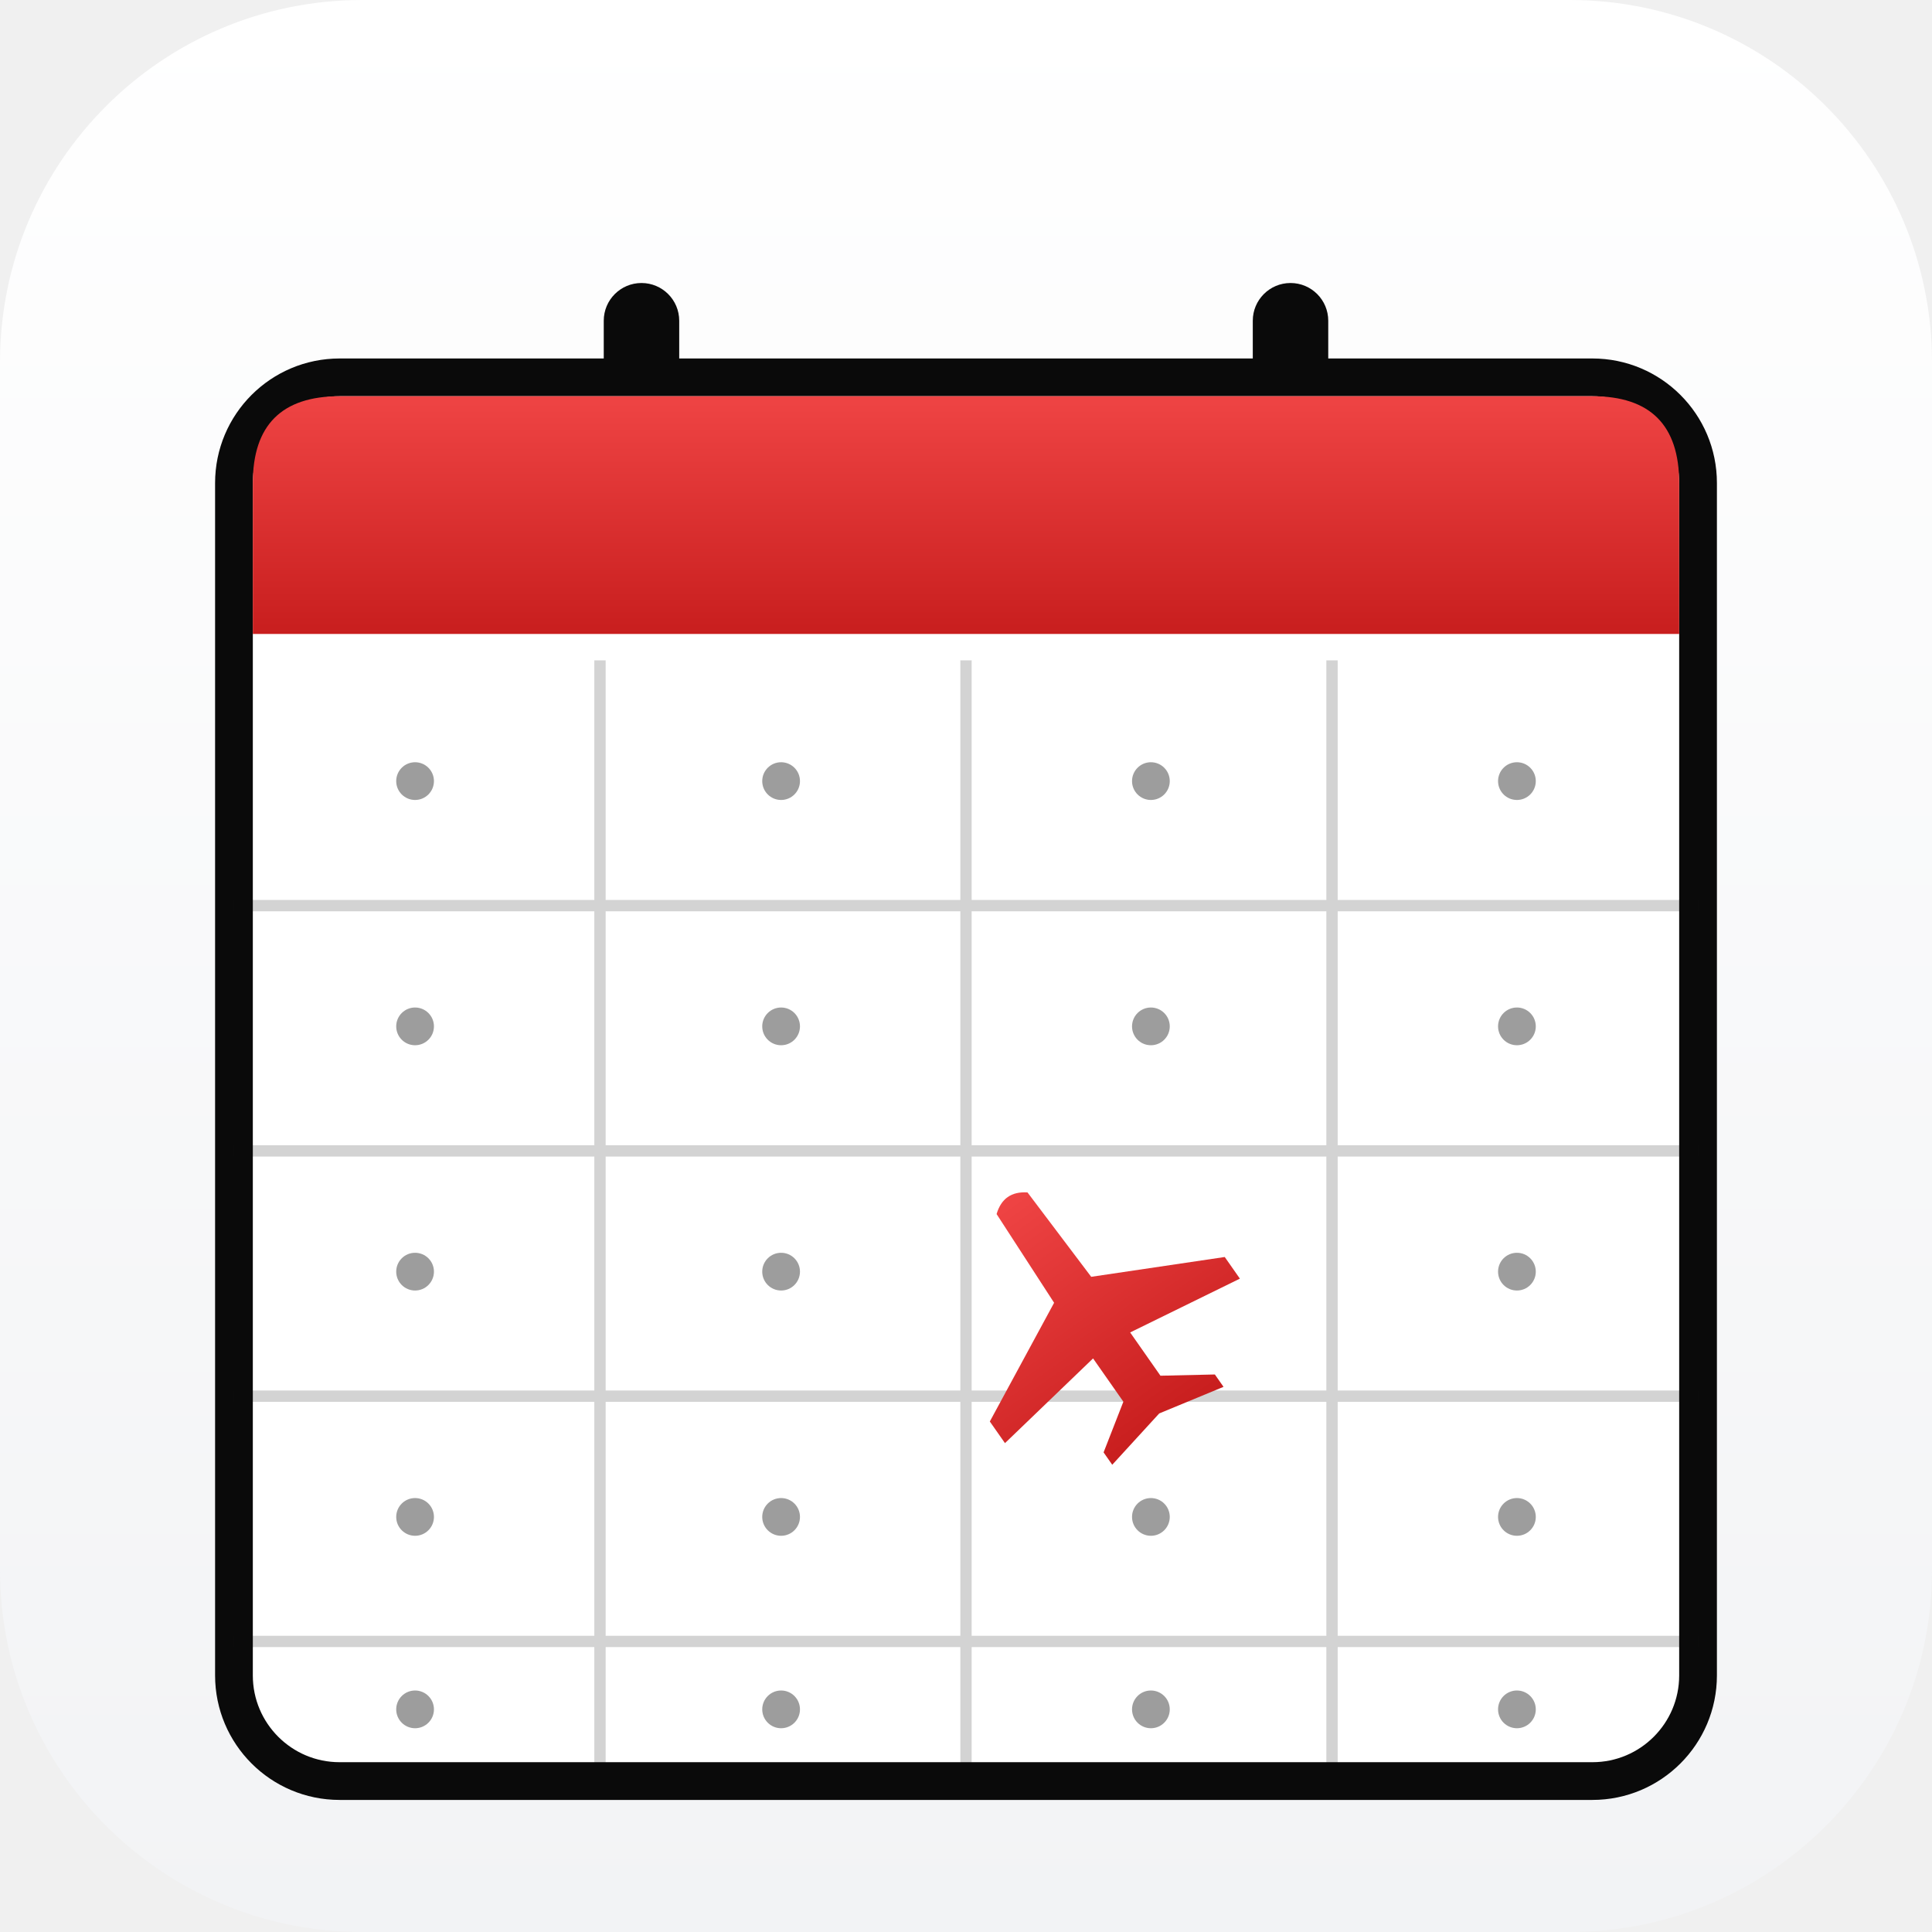
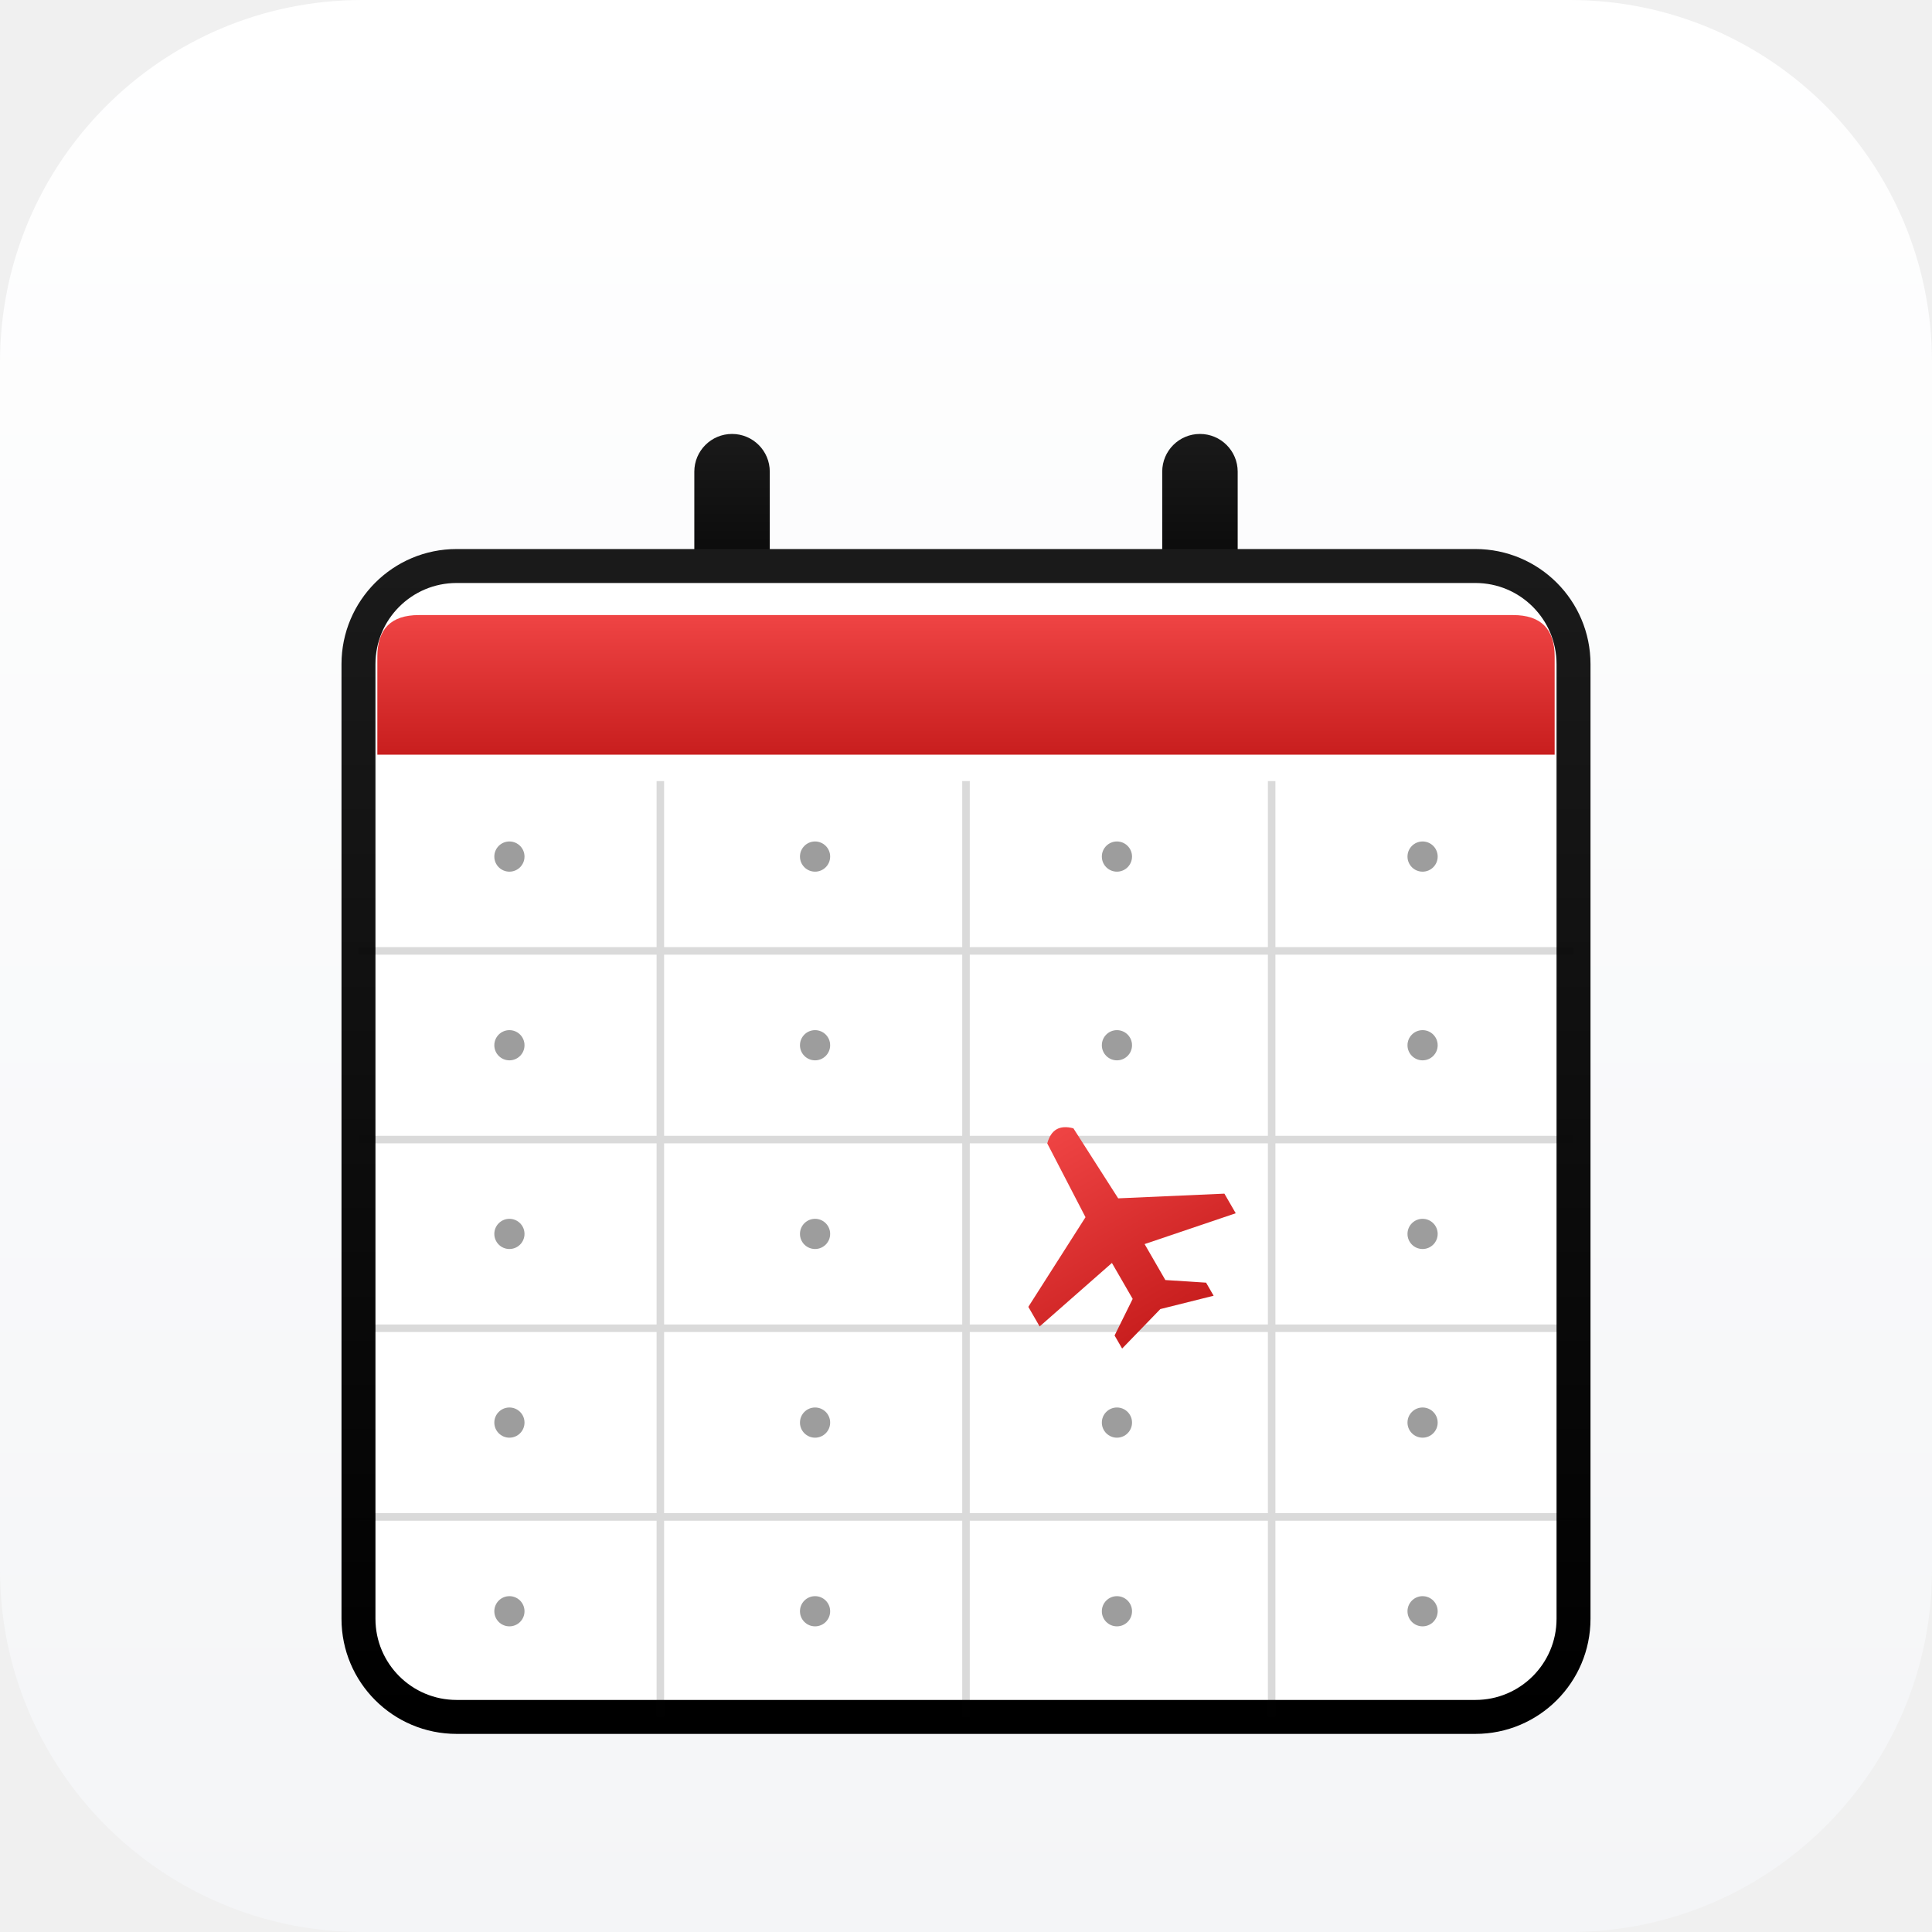
<svg xmlns="http://www.w3.org/2000/svg" viewBox="0 0 512 512">
  <defs>
    <linearGradient id="bg" x1="0" y1="0" x2="0" y2="1">
      <stop offset="0%" stop-color="#FFFFFF" />
-       <stop offset="100%" stop-color="#F2F3F5" />
+       <stop offset="100%" stop-color="#F4F5F7" />
    </linearGradient>
    <linearGradient id="red" x1="0" y1="0" x2="0" y2="1">
      <stop offset="0%" stop-color="#EF4444" />
      <stop offset="100%" stop-color="#C81E1E" />
    </linearGradient>
+     <linearGradient id="black" x1="0" y1="0" x2="0" y2="1">
+       <stop offset="0%" stop-color="#1A1A1A" />
+       <stop offset="100%" stop-color="#000000" />
+     </linearGradient>
  </defs>
  <rect width="512" height="512" rx="96" ry="96" fill="url(#bg)" />
-   <rect x="160" y="75" width="20" height="58" rx="10" fill="#0A0A0A" />
-   <rect x="332" y="75" width="20" height="58" rx="10" fill="#0A0A0A" />
-   <rect x="62" y="100" width="388" height="372" rx="28" ry="28" fill="#FFFFFF" stroke="#0A0A0A" stroke-width="10" />
-   <path d="M 67 168 L 445 168 L 445 128 Q 445 105 422 105 L 90 105 Q 67 105 67 128 Z" fill="url(#red)" />
-   <g stroke="#0A0A0A" stroke-width="3" opacity="0.18">
-     <line x1="62" y1="240" x2="450" y2="240" />
-     <line x1="62" y1="305" x2="450" y2="305" />
-     <line x1="62" y1="370" x2="450" y2="370" />
-     <line x1="62" y1="435" x2="450" y2="435" />
-     <line x1="159" y1="175" x2="159" y2="472" />
-     <line x1="256" y1="175" x2="256" y2="472" />
-     <line x1="353" y1="175" x2="353" y2="472" />
+   <rect x="184" y="115" width="20" height="58" rx="10" fill="url(#black)" />
+   <rect x="308" y="115" width="20" height="58" rx="10" fill="url(#black)" />
+   <rect x="95" y="150" width="322" height="305" rx="26" ry="26" fill="#FFFFFF" stroke="url(#black)" stroke-width="9" />
+   <path d="M 100 200 L 412 200 L 412 174 Q 412 163 401 163 L 111 163 Q 100 163 100 174 Z" fill="url(#red)" />
+   <g stroke="#0a0a0a" stroke-width="2" opacity="0.15">
+     <line x1="95" y1="252" x2="417" y2="252" />
+     <line x1="95" y1="302" x2="417" y2="302" />
+     <line x1="95" y1="352" x2="417" y2="352" />
+     <line x1="95" y1="402" x2="417" y2="402" />
+     <line x1="175" y1="207" x2="175" y2="455" />
+     <line x1="256" y1="207" x2="256" y2="455" />
+     <line x1="337" y1="207" x2="337" y2="455" />
  </g>
-   <g fill="#0A0A0A" opacity="0.40">
-     <circle cx="110" cy="207" r="5" />
-     <circle cx="207" cy="207" r="5" />
-     <circle cx="305" cy="207" r="5" />
-     <circle cx="402" cy="207" r="5" />
-     <circle cx="110" cy="272" r="5" />
-     <circle cx="207" cy="272" r="5" />
-     <circle cx="305" cy="272" r="5" />
-     <circle cx="402" cy="272" r="5" />
-     <circle cx="110" cy="337" r="5" />
-     <circle cx="207" cy="337" r="5" />
-     <circle cx="402" cy="337" r="5" />
-     <circle cx="110" cy="402" r="5" />
-     <circle cx="207" cy="402" r="5" />
-     <circle cx="305" cy="402" r="5" />
-     <circle cx="402" cy="402" r="5" />
-     <circle cx="110" cy="453" r="5" />
-     <circle cx="207" cy="453" r="5" />
-     <circle cx="305" cy="453" r="5" />
-     <circle cx="402" cy="453" r="5" />
+   <g fill="#0a0a0a" opacity="0.40">
+     <circle cx="135" cy="227" r="4" />
+     <circle cx="216" cy="227" r="4" />
+     <circle cx="296" cy="227" r="4" />
+     <circle cx="377" cy="227" r="4" />
+     <circle cx="135" cy="277" r="4" />
+     <circle cx="216" cy="277" r="4" />
+     <circle cx="296" cy="277" r="4" />
+     <circle cx="377" cy="277" r="4" />
+     <circle cx="135" cy="327" r="4" />
+     <circle cx="216" cy="327" r="4" />
+     <circle cx="377" cy="327" r="4" />
+     <circle cx="135" cy="377" r="4" />
+     <circle cx="216" cy="377" r="4" />
+     <circle cx="296" cy="377" r="4" />
+     <circle cx="377" cy="377" r="4" />
+     <circle cx="135" cy="427" r="4" />
+     <circle cx="216" cy="427" r="4" />
+     <circle cx="296" cy="427" r="4" />
+     <circle cx="377" cy="427" r="4" />
  </g>
-   <g transform="translate(290 350) rotate(-35)">
-     <g stroke="url(#red)" stroke-width="4" stroke-linecap="round" opacity="0.45">
-       <line x1="0" y1="38" x2="0" y2="50" />
-       <line x1="0" y1="58" x2="0" y2="68" />
+   <g transform="translate(296 327) rotate(-30)">
+     <g stroke="url(#red)" stroke-width="3" stroke-linecap="round" opacity="0.4">
+       <line x1="0" y1="30" x2="0" y2="40" />
+       <line x1="0" y1="46" x2="0" y2="55" />
    </g>
-     <path d="       M -5 -38       Q 0 -42 5 -38       L 6 -10       L 38 6       L 38 13       L 6 8       L 6 22       L 18 30       L 18 34       L 0 30       L -18 34       L -18 30       L -6 22       L -6 8       L -38 13       L -38 6       L -6 -10       Z     " fill="url(#red)" />
+     <path d="       M -4 -30       Q 0 -34 4 -30       L 5 -8       L 30 5       L 30 11       L 5 6       L 5 17       L 14 23       L 14 27       L 0 23       L -14 27       L -14 23       L -5 17       L -5 6       L -30 11       L -30 5       L -5 -8       Z     " fill="url(#red)" />
  </g>
</svg>
